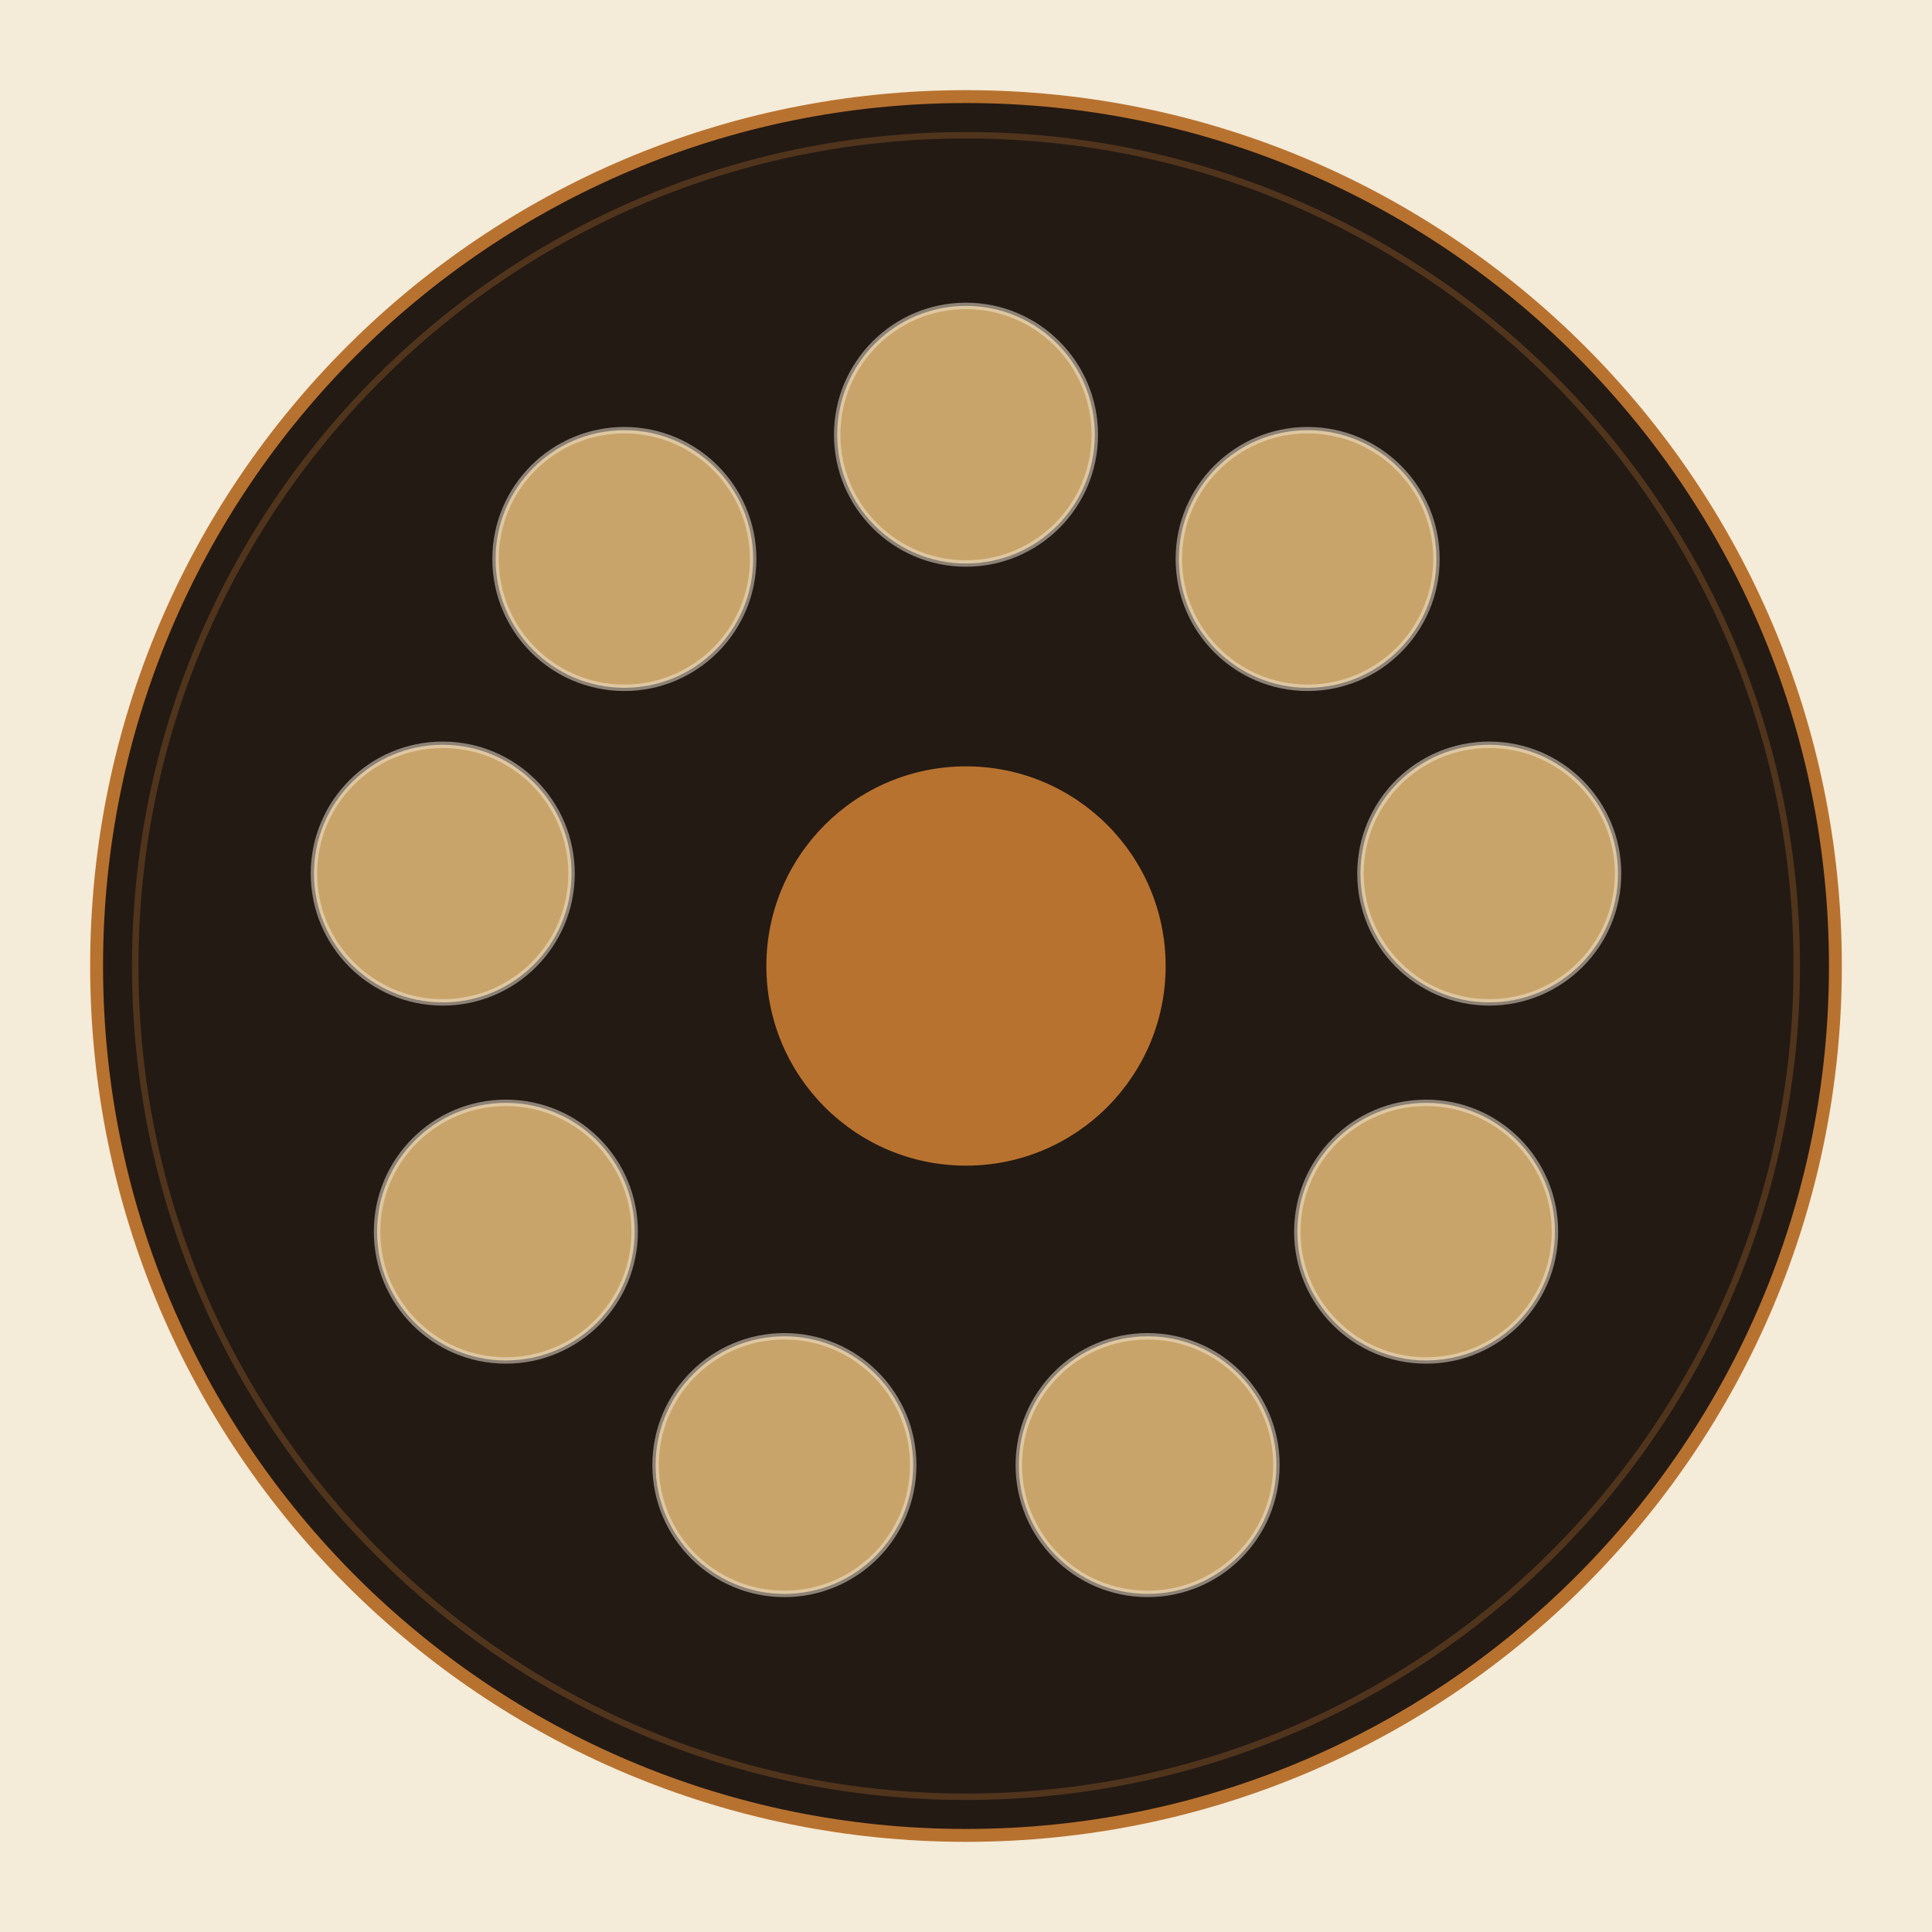
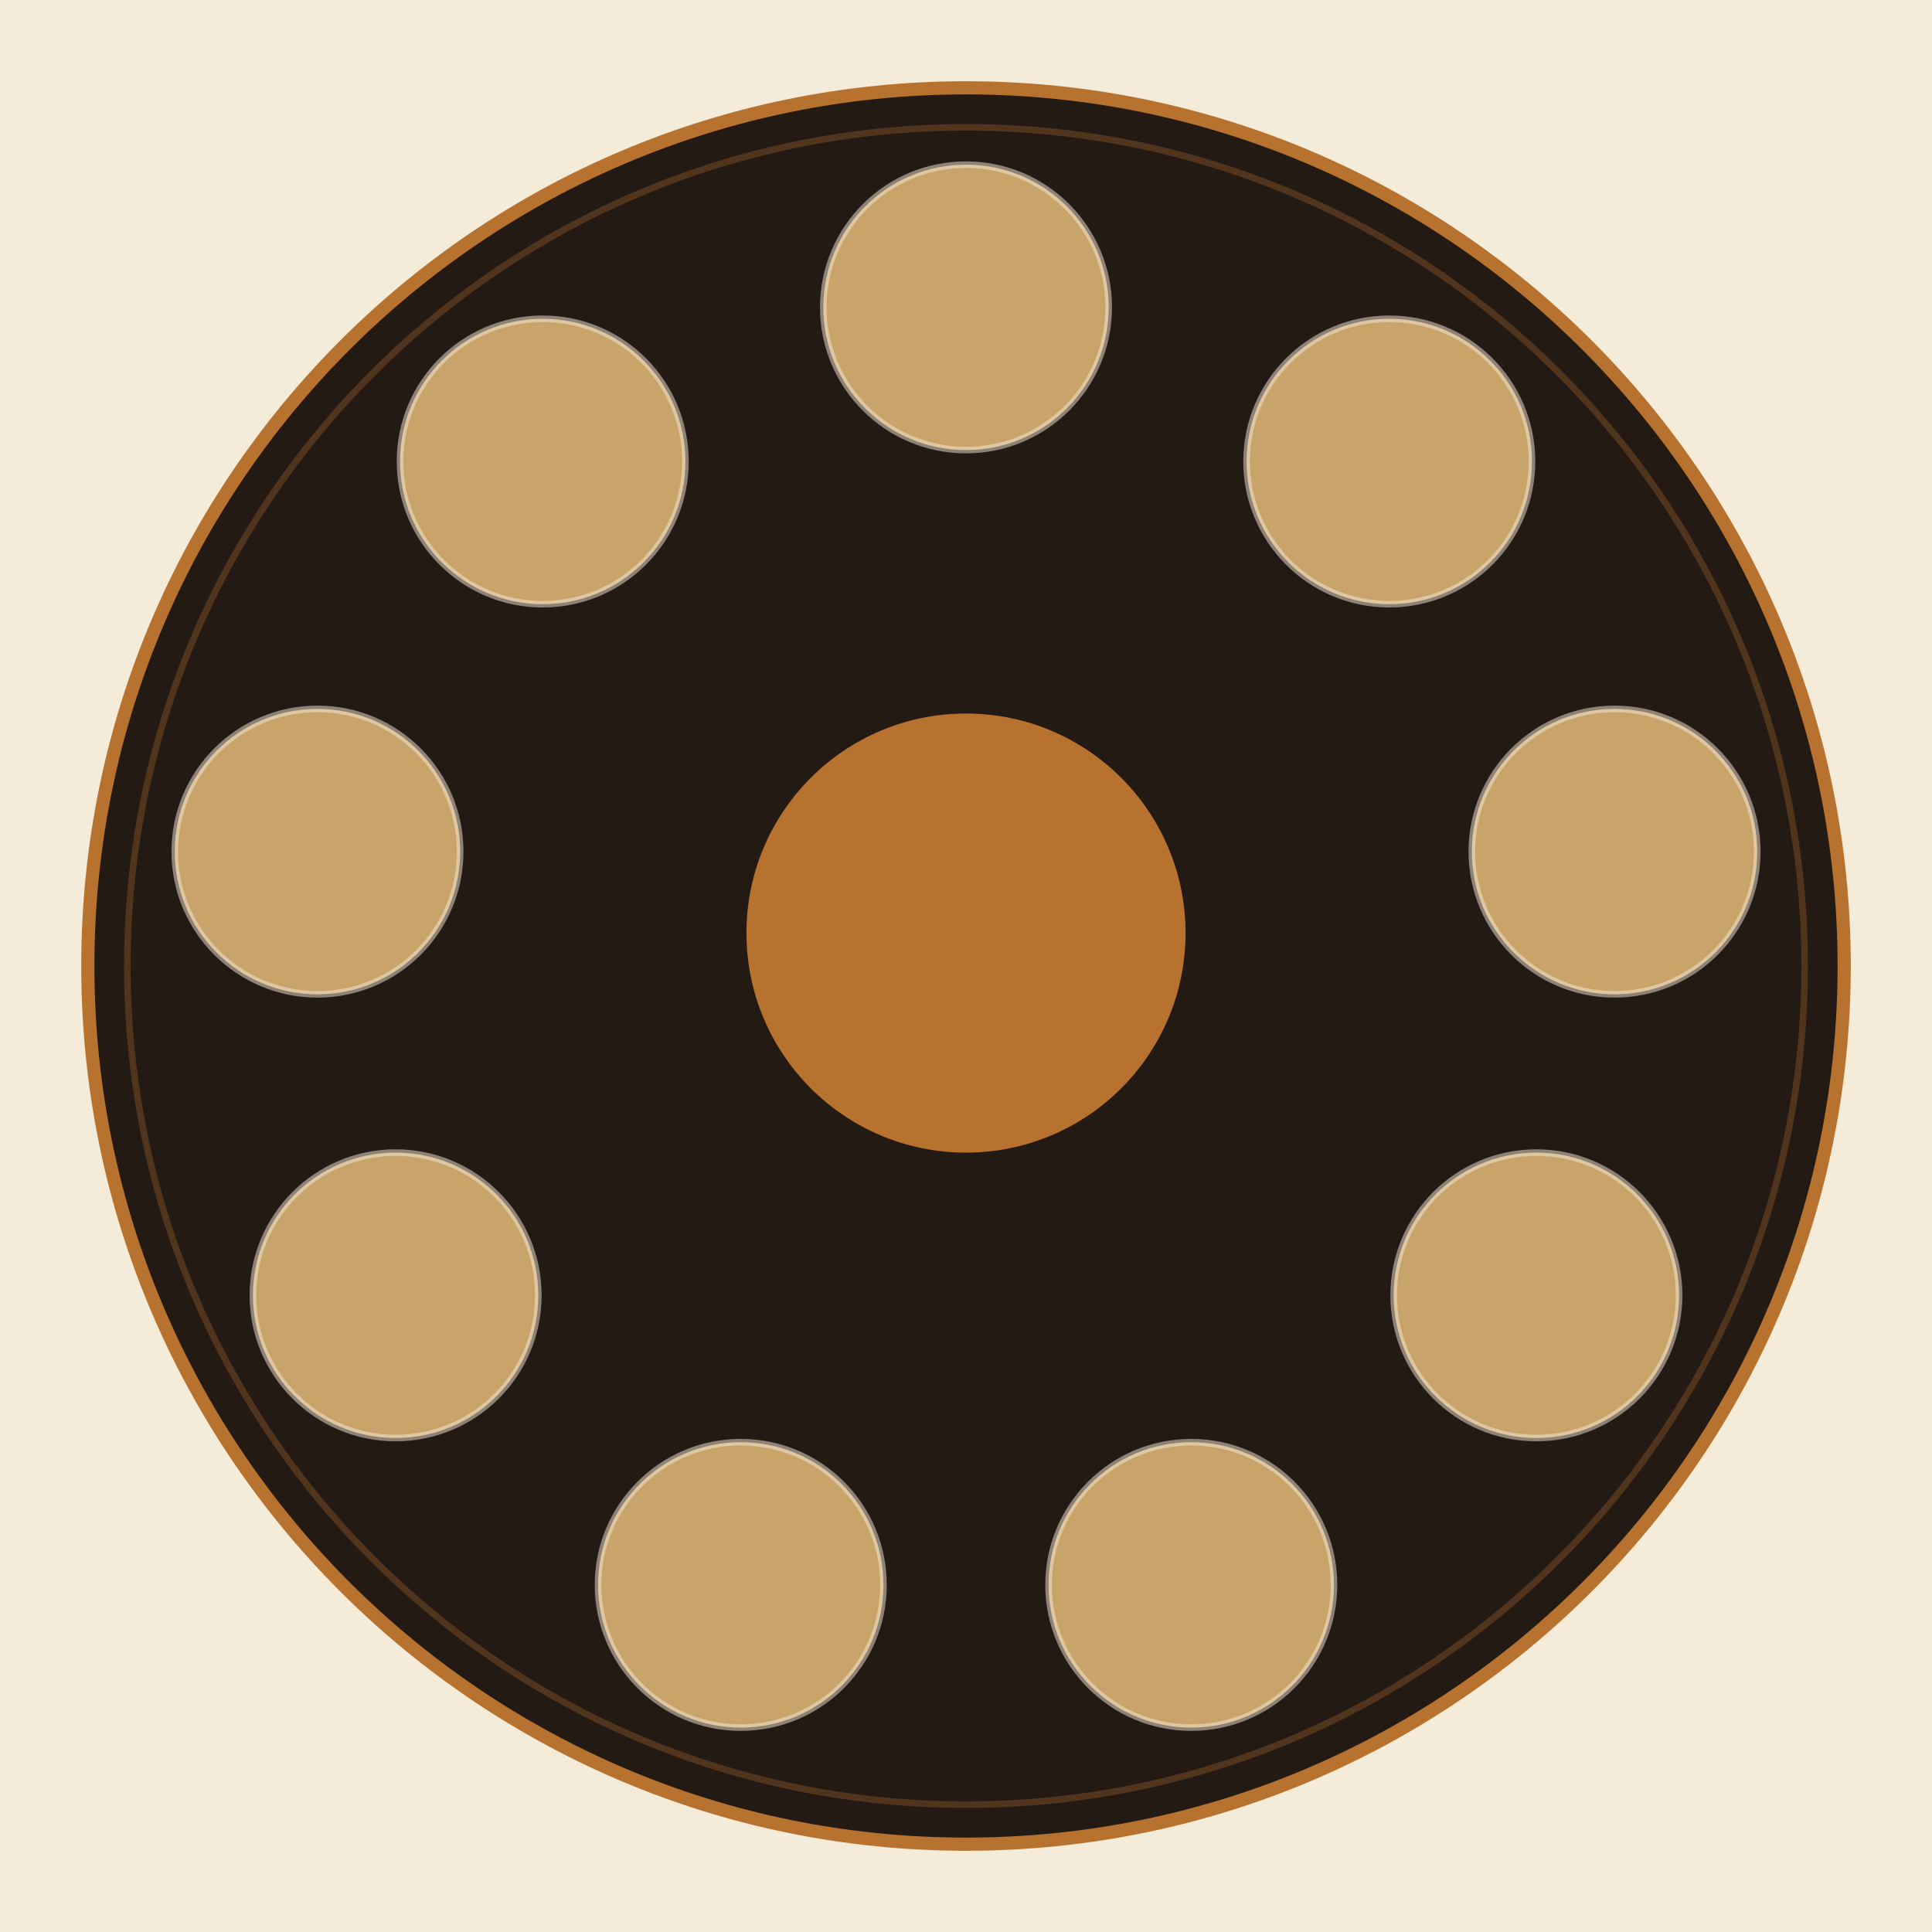
- <svg xmlns="http://www.w3.org/2000/svg" viewBox="0 0 600 600" role="img">
-   <rect width="600" height="600" fill="#f4ebd9" />
-   <circle cx="300" cy="300" r="270" fill="#241a14" stroke="#b8722f" stroke-width="4" />
-   <circle cx="300" cy="300" r="258" fill="none" stroke="#b8722f" stroke-opacity="0.3" stroke-width="2" />
-   <circle cx="300" cy="300" r="62" fill="#b8722f" />
-   <circle cx="243.6" cy="455.0" r="40" fill="#c9a46a" stroke="#f4ebd9" stroke-opacity="0.5" stroke-width="2" />
-   <circle cx="157.1" cy="382.5" r="40" fill="#c9a46a" stroke="#f4ebd9" stroke-opacity="0.5" stroke-width="2" />
-   <circle cx="137.5" cy="271.3" r="40" fill="#c9a46a" stroke="#f4ebd9" stroke-opacity="0.5" stroke-width="2" />
-   <circle cx="193.9" cy="173.6" r="40" fill="#c9a46a" stroke="#f4ebd9" stroke-opacity="0.5" stroke-width="2" />
-   <circle cx="300.0" cy="135.0" r="40" fill="#c9a46a" stroke="#f4ebd9" stroke-opacity="0.5" stroke-width="2" />
-   <circle cx="406.1" cy="173.6" r="40" fill="#c9a46a" stroke="#f4ebd9" stroke-opacity="0.5" stroke-width="2" />
-   <circle cx="462.5" cy="271.3" r="40" fill="#c9a46a" stroke="#f4ebd9" stroke-opacity="0.5" stroke-width="2" />
-   <circle cx="442.9" cy="382.5" r="40" fill="#c9a46a" stroke="#f4ebd9" stroke-opacity="0.5" stroke-width="2" />
-   <circle cx="356.4" cy="455.0" r="40" fill="#c9a46a" stroke="#f4ebd9" stroke-opacity="0.5" stroke-width="2" />
+ <svg xmlns="http://www.w3.org/2000/svg" viewBox="60 60 880 880" role="img">
+   <rect x="60" y="60" width="880" height="880" fill="#f4ebd9" />
+   <circle cx="500" cy="500" r="400" fill="#241a14" stroke="#b8722f" stroke-width="6" />
+   <circle cx="500" cy="500" r="382" fill="none" stroke="#b8722f" stroke-opacity="0.3" stroke-width="3" />
+   <circle cx="500" cy="485" r="100" fill="#b8722f" />
+   <circle cx="500.0" cy="200.0" r="65" fill="#c9a46a" stroke="#f4ebd9" stroke-opacity="0.5" stroke-width="3" />
+   <circle cx="692.8" cy="270.2" r="65" fill="#c9a46a" stroke="#f4ebd9" stroke-opacity="0.5" stroke-width="3" />
+   <circle cx="795.4" cy="447.9" r="65" fill="#c9a46a" stroke="#f4ebd9" stroke-opacity="0.5" stroke-width="3" />
+   <circle cx="759.8" cy="650.0" r="65" fill="#c9a46a" stroke="#f4ebd9" stroke-opacity="0.5" stroke-width="3" />
+   <circle cx="602.6" cy="781.9" r="65" fill="#c9a46a" stroke="#f4ebd9" stroke-opacity="0.5" stroke-width="3" />
+   <circle cx="397.4" cy="781.9" r="65" fill="#c9a46a" stroke="#f4ebd9" stroke-opacity="0.5" stroke-width="3" />
+   <circle cx="240.2" cy="650.0" r="65" fill="#c9a46a" stroke="#f4ebd9" stroke-opacity="0.5" stroke-width="3" />
+   <circle cx="204.6" cy="447.9" r="65" fill="#c9a46a" stroke="#f4ebd9" stroke-opacity="0.5" stroke-width="3" />
+   <circle cx="307.2" cy="270.2" r="65" fill="#c9a46a" stroke="#f4ebd9" stroke-opacity="0.5" stroke-width="3" />
</svg>
